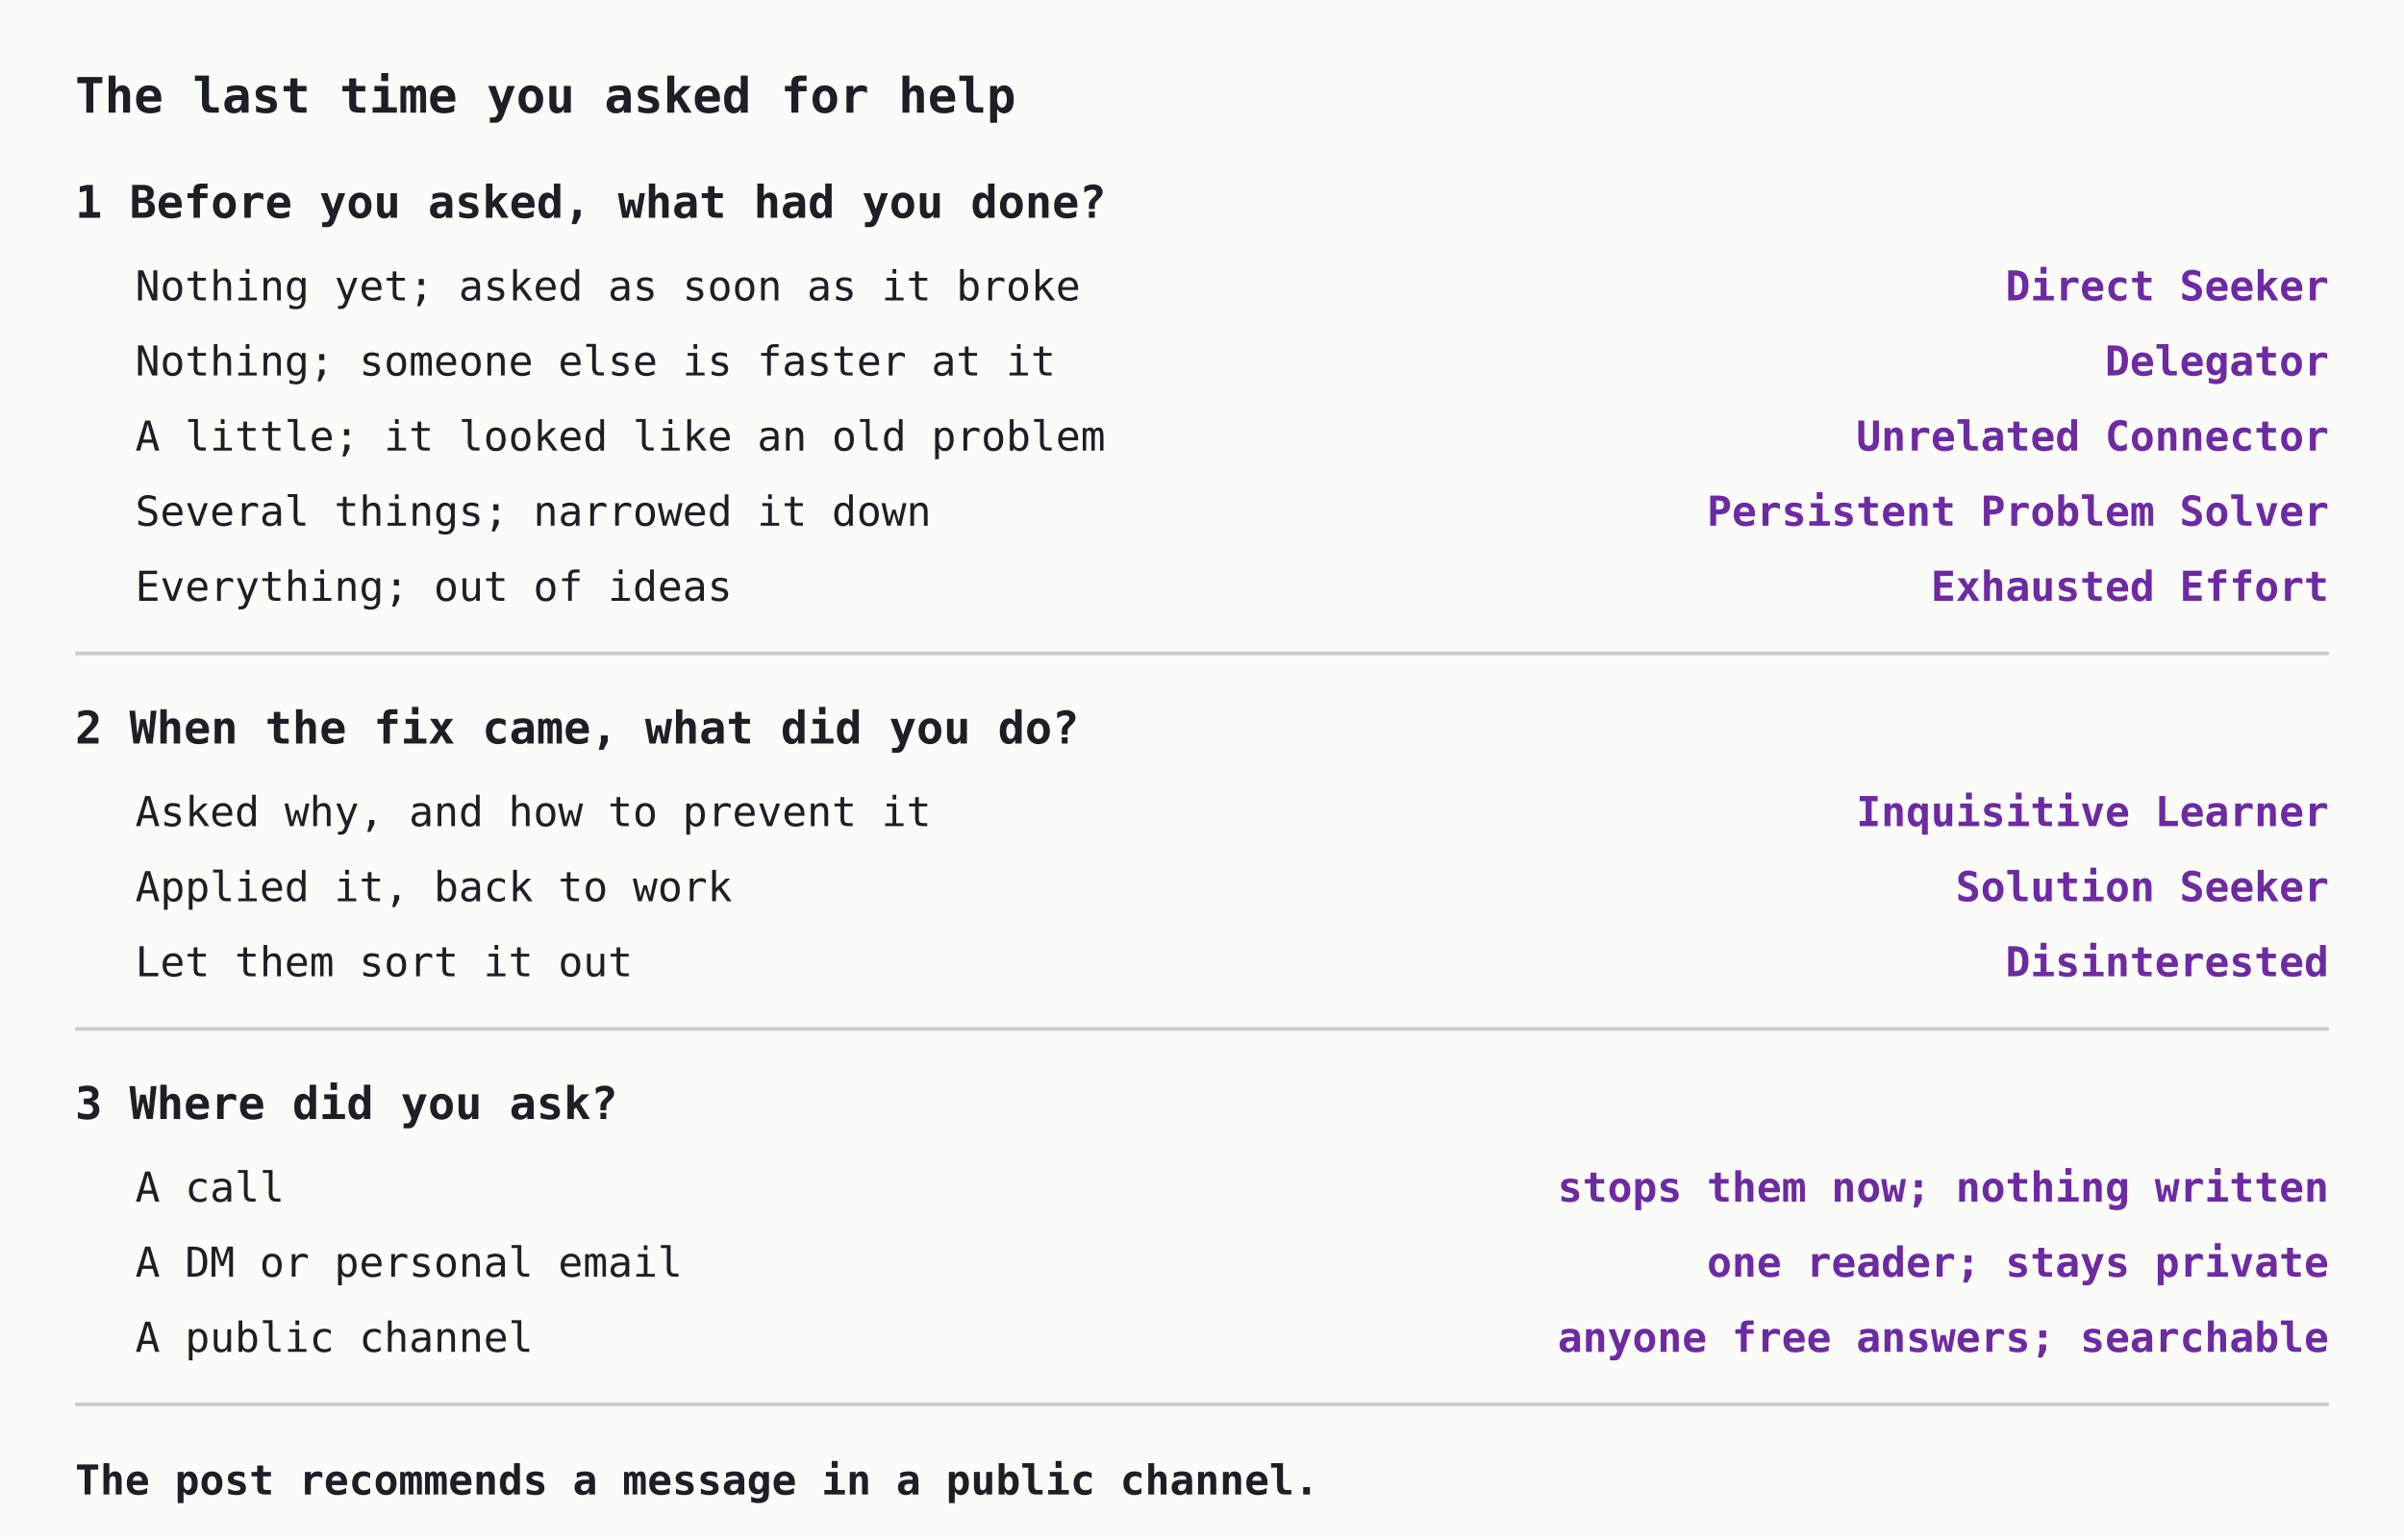
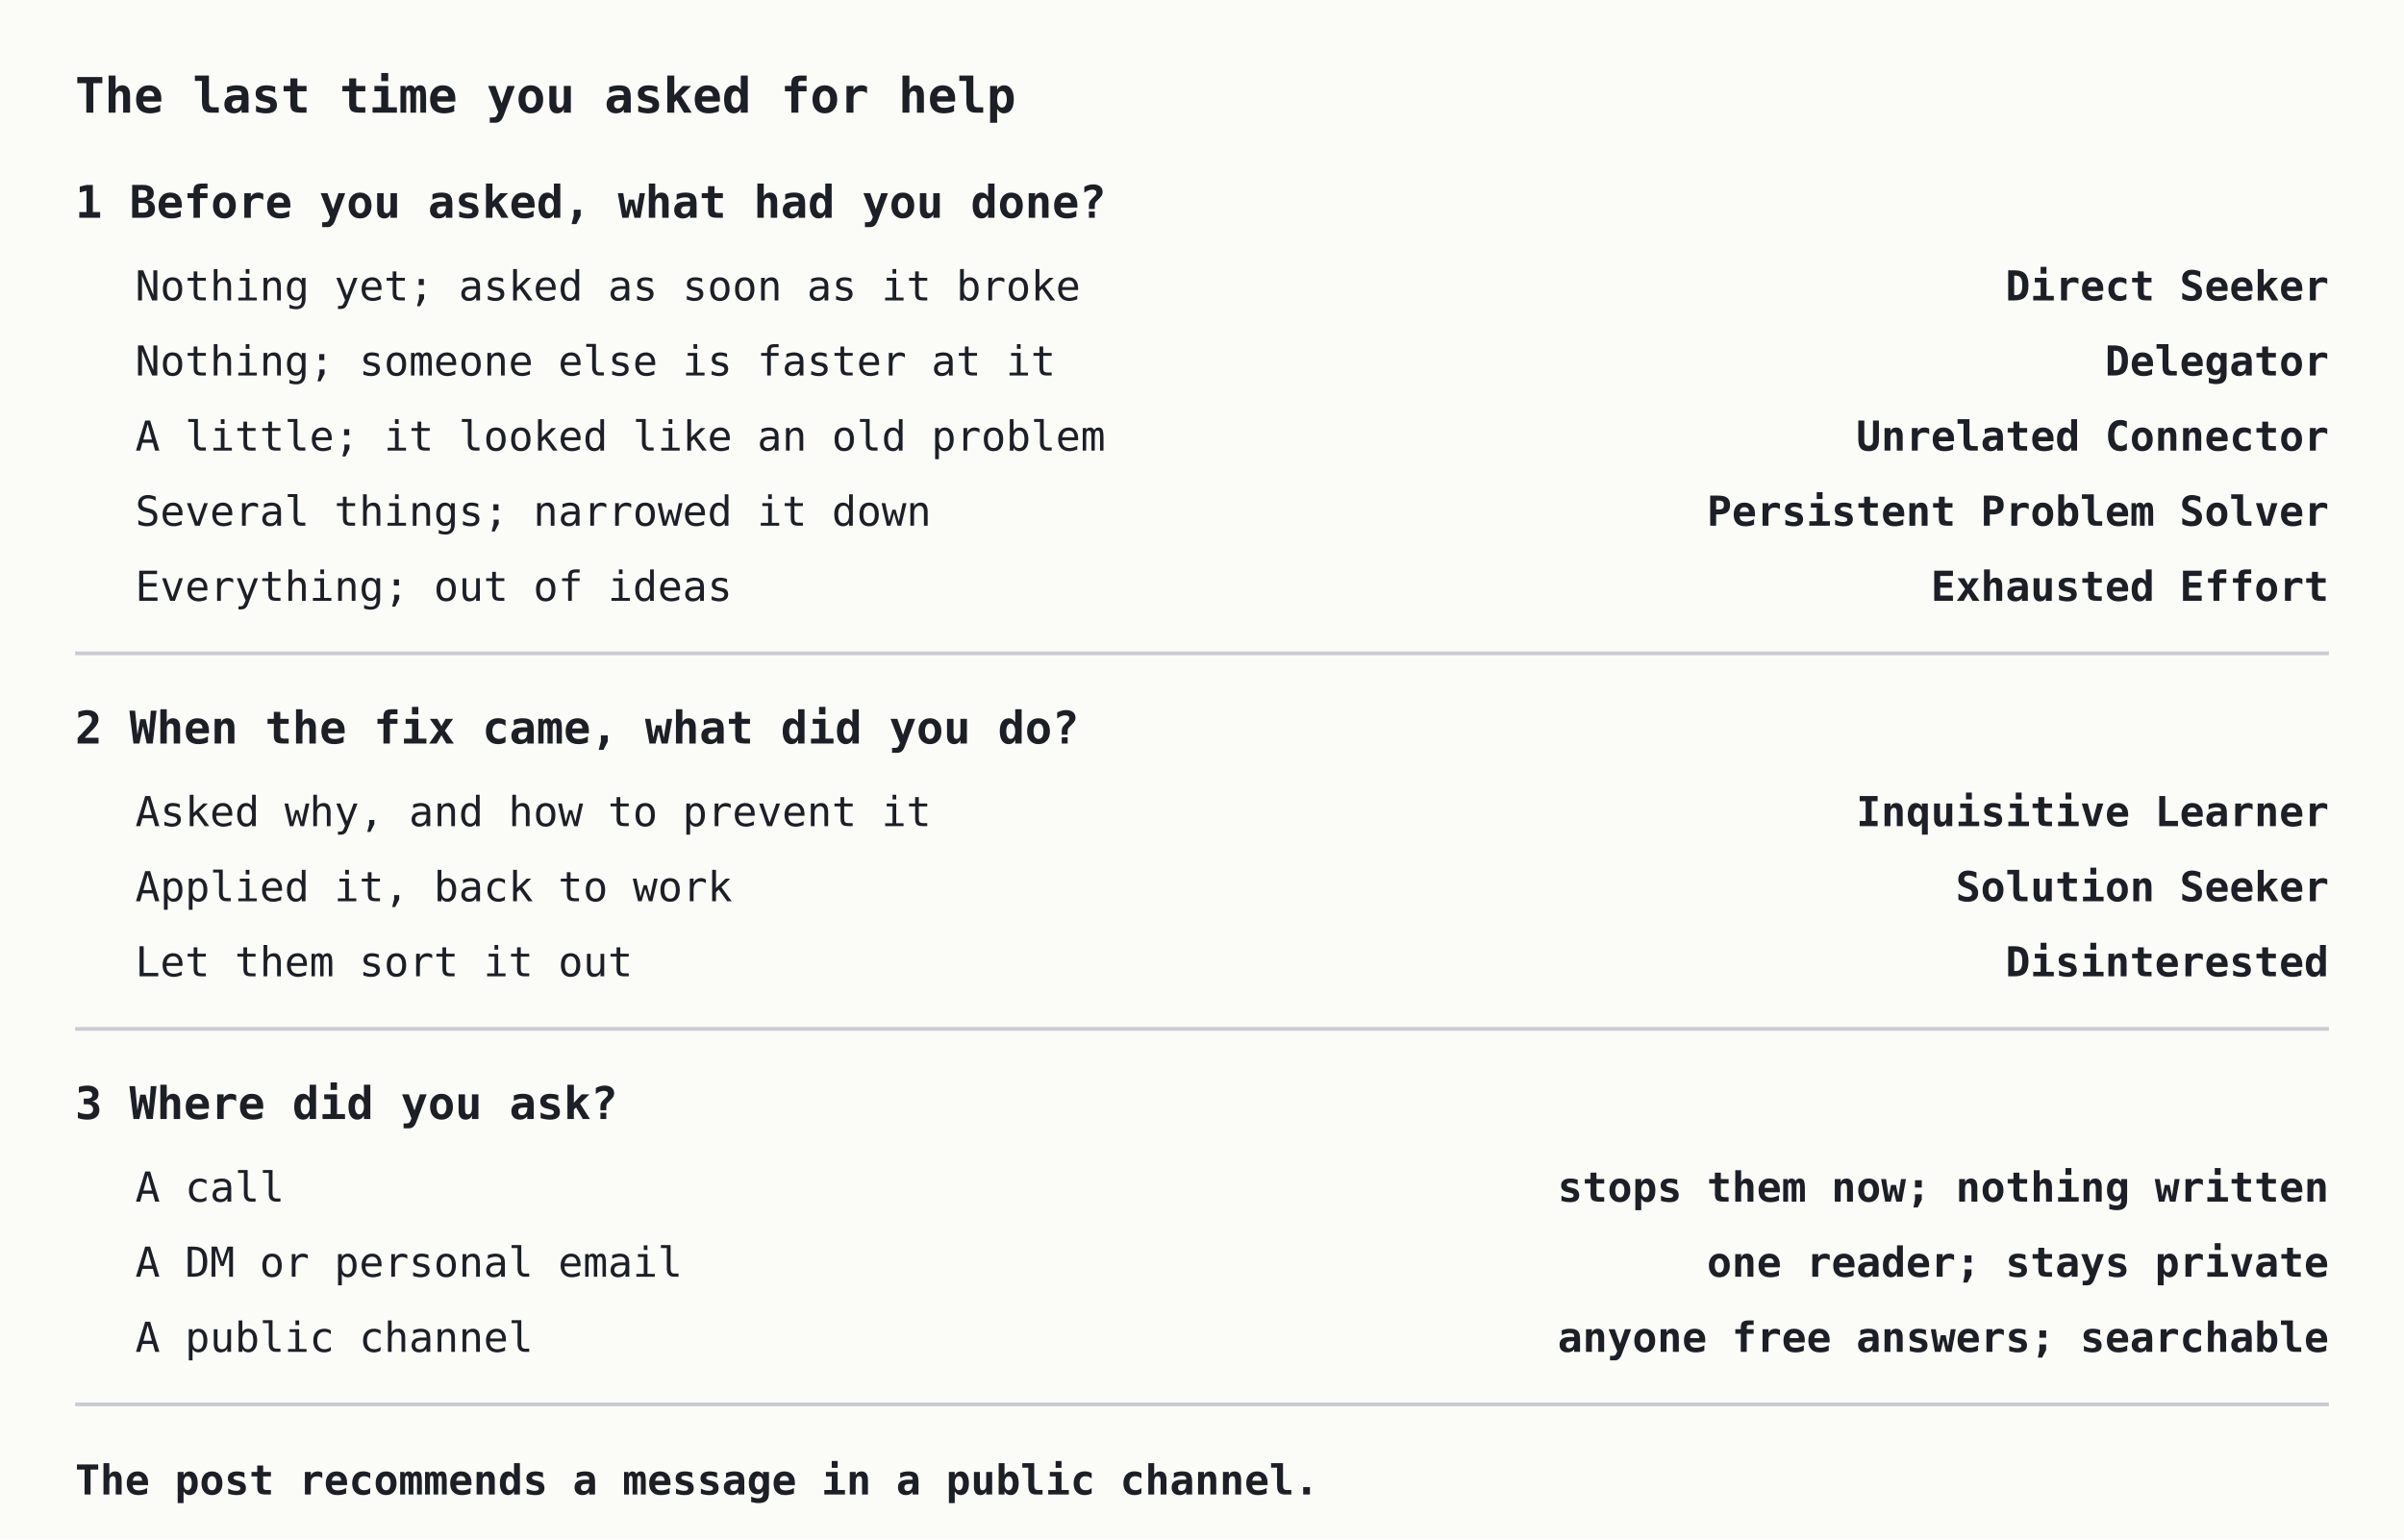
<svg xmlns="http://www.w3.org/2000/svg" viewBox="0 0 640 410" font-family="ui-monospace, SFMono-Regular, Menlo, monospace">
  <rect width="640" height="410" fill="#fbfbf8" />
  <text x="20" y="30" font-size="13" font-weight="700" fill="#1c1f26">The last time you asked for help</text>
  <text x="20" y="58" font-size="12" font-weight="700" fill="#1c1f26">1  Before you asked, what had you done?</text>
  <text x="36" y="80" font-size="11" fill="#1c1f26">Nothing yet; asked as soon as it broke</text>
-   <text x="620" y="80" font-size="11" font-weight="700" fill="#6d2aa3" text-anchor="end">Direct Seeker</text>
+   <text x="620" y="80" font-size="11" font-weight="700" fill="#1c1f26" text-anchor="end">Direct Seeker</text>
  <text x="36" y="100" font-size="11" fill="#1c1f26">Nothing; someone else is faster at it</text>
-   <text x="620" y="100" font-size="11" font-weight="700" fill="#6d2aa3" text-anchor="end">Delegator</text>
+   <text x="620" y="100" font-size="11" font-weight="700" fill="#1c1f26" text-anchor="end">Delegator</text>
  <text x="36" y="120" font-size="11" fill="#1c1f26">A little; it looked like an old problem</text>
-   <text x="620" y="120" font-size="11" font-weight="700" fill="#6d2aa3" text-anchor="end">Unrelated Connector</text>
+   <text x="620" y="120" font-size="11" font-weight="700" fill="#1c1f26" text-anchor="end">Unrelated Connector</text>
  <text x="36" y="140" font-size="11" fill="#1c1f26">Several things; narrowed it down</text>
-   <text x="620" y="140" font-size="11" font-weight="700" fill="#6d2aa3" text-anchor="end">Persistent Problem Solver</text>
+   <text x="620" y="140" font-size="11" font-weight="700" fill="#1c1f26" text-anchor="end">Persistent Problem Solver</text>
  <text x="36" y="160" font-size="11" fill="#1c1f26">Everything; out of ideas</text>
-   <text x="620" y="160" font-size="11" font-weight="700" fill="#6d2aa3" text-anchor="end">Exhausted Effort</text>
+   <text x="620" y="160" font-size="11" font-weight="700" fill="#1c1f26" text-anchor="end">Exhausted Effort</text>
  <line x1="20" y1="174" x2="620" y2="174" stroke="#c9cbd1" />
  <text x="20" y="198" font-size="12" font-weight="700" fill="#1c1f26">2  When the fix came, what did you do?</text>
  <text x="36" y="220" font-size="11" fill="#1c1f26">Asked why, and how to prevent it</text>
-   <text x="620" y="220" font-size="11" font-weight="700" fill="#6d2aa3" text-anchor="end">Inquisitive Learner</text>
+   <text x="620" y="220" font-size="11" font-weight="700" fill="#1c1f26" text-anchor="end">Inquisitive Learner</text>
  <text x="36" y="240" font-size="11" fill="#1c1f26">Applied it, back to work</text>
-   <text x="620" y="240" font-size="11" font-weight="700" fill="#6d2aa3" text-anchor="end">Solution Seeker</text>
+   <text x="620" y="240" font-size="11" font-weight="700" fill="#1c1f26" text-anchor="end">Solution Seeker</text>
  <text x="36" y="260" font-size="11" fill="#1c1f26">Let them sort it out</text>
-   <text x="620" y="260" font-size="11" font-weight="700" fill="#6d2aa3" text-anchor="end">Disinterested</text>
+   <text x="620" y="260" font-size="11" font-weight="700" fill="#1c1f26" text-anchor="end">Disinterested</text>
  <line x1="20" y1="274" x2="620" y2="274" stroke="#c9cbd1" />
  <text x="20" y="298" font-size="12" font-weight="700" fill="#1c1f26">3  Where did you ask?</text>
  <text x="36" y="320" font-size="11" fill="#1c1f26">A call</text>
-   <text x="620" y="320" font-size="11" font-weight="700" fill="#6d2aa3" text-anchor="end">stops them now; nothing written</text>
+   <text x="620" y="320" font-size="11" font-weight="700" fill="#1c1f26" text-anchor="end">stops them now; nothing written</text>
  <text x="36" y="340" font-size="11" fill="#1c1f26">A DM or personal email</text>
-   <text x="620" y="340" font-size="11" font-weight="700" fill="#6d2aa3" text-anchor="end">one reader; stays private</text>
+   <text x="620" y="340" font-size="11" font-weight="700" fill="#1c1f26" text-anchor="end">one reader; stays private</text>
  <text x="36" y="360" font-size="11" fill="#1c1f26">A public channel</text>
-   <text x="620" y="360" font-size="11" font-weight="700" fill="#6d2aa3" text-anchor="end">anyone free answers; searchable</text>
+   <text x="620" y="360" font-size="11" font-weight="700" fill="#1c1f26" text-anchor="end">anyone free answers; searchable</text>
  <line x1="20" y1="374" x2="620" y2="374" stroke="#c9cbd1" />
  <text x="20" y="398" font-size="11" fill="#1c1f26" font-weight="700">The post recommends a message in a public channel.</text>
</svg>
